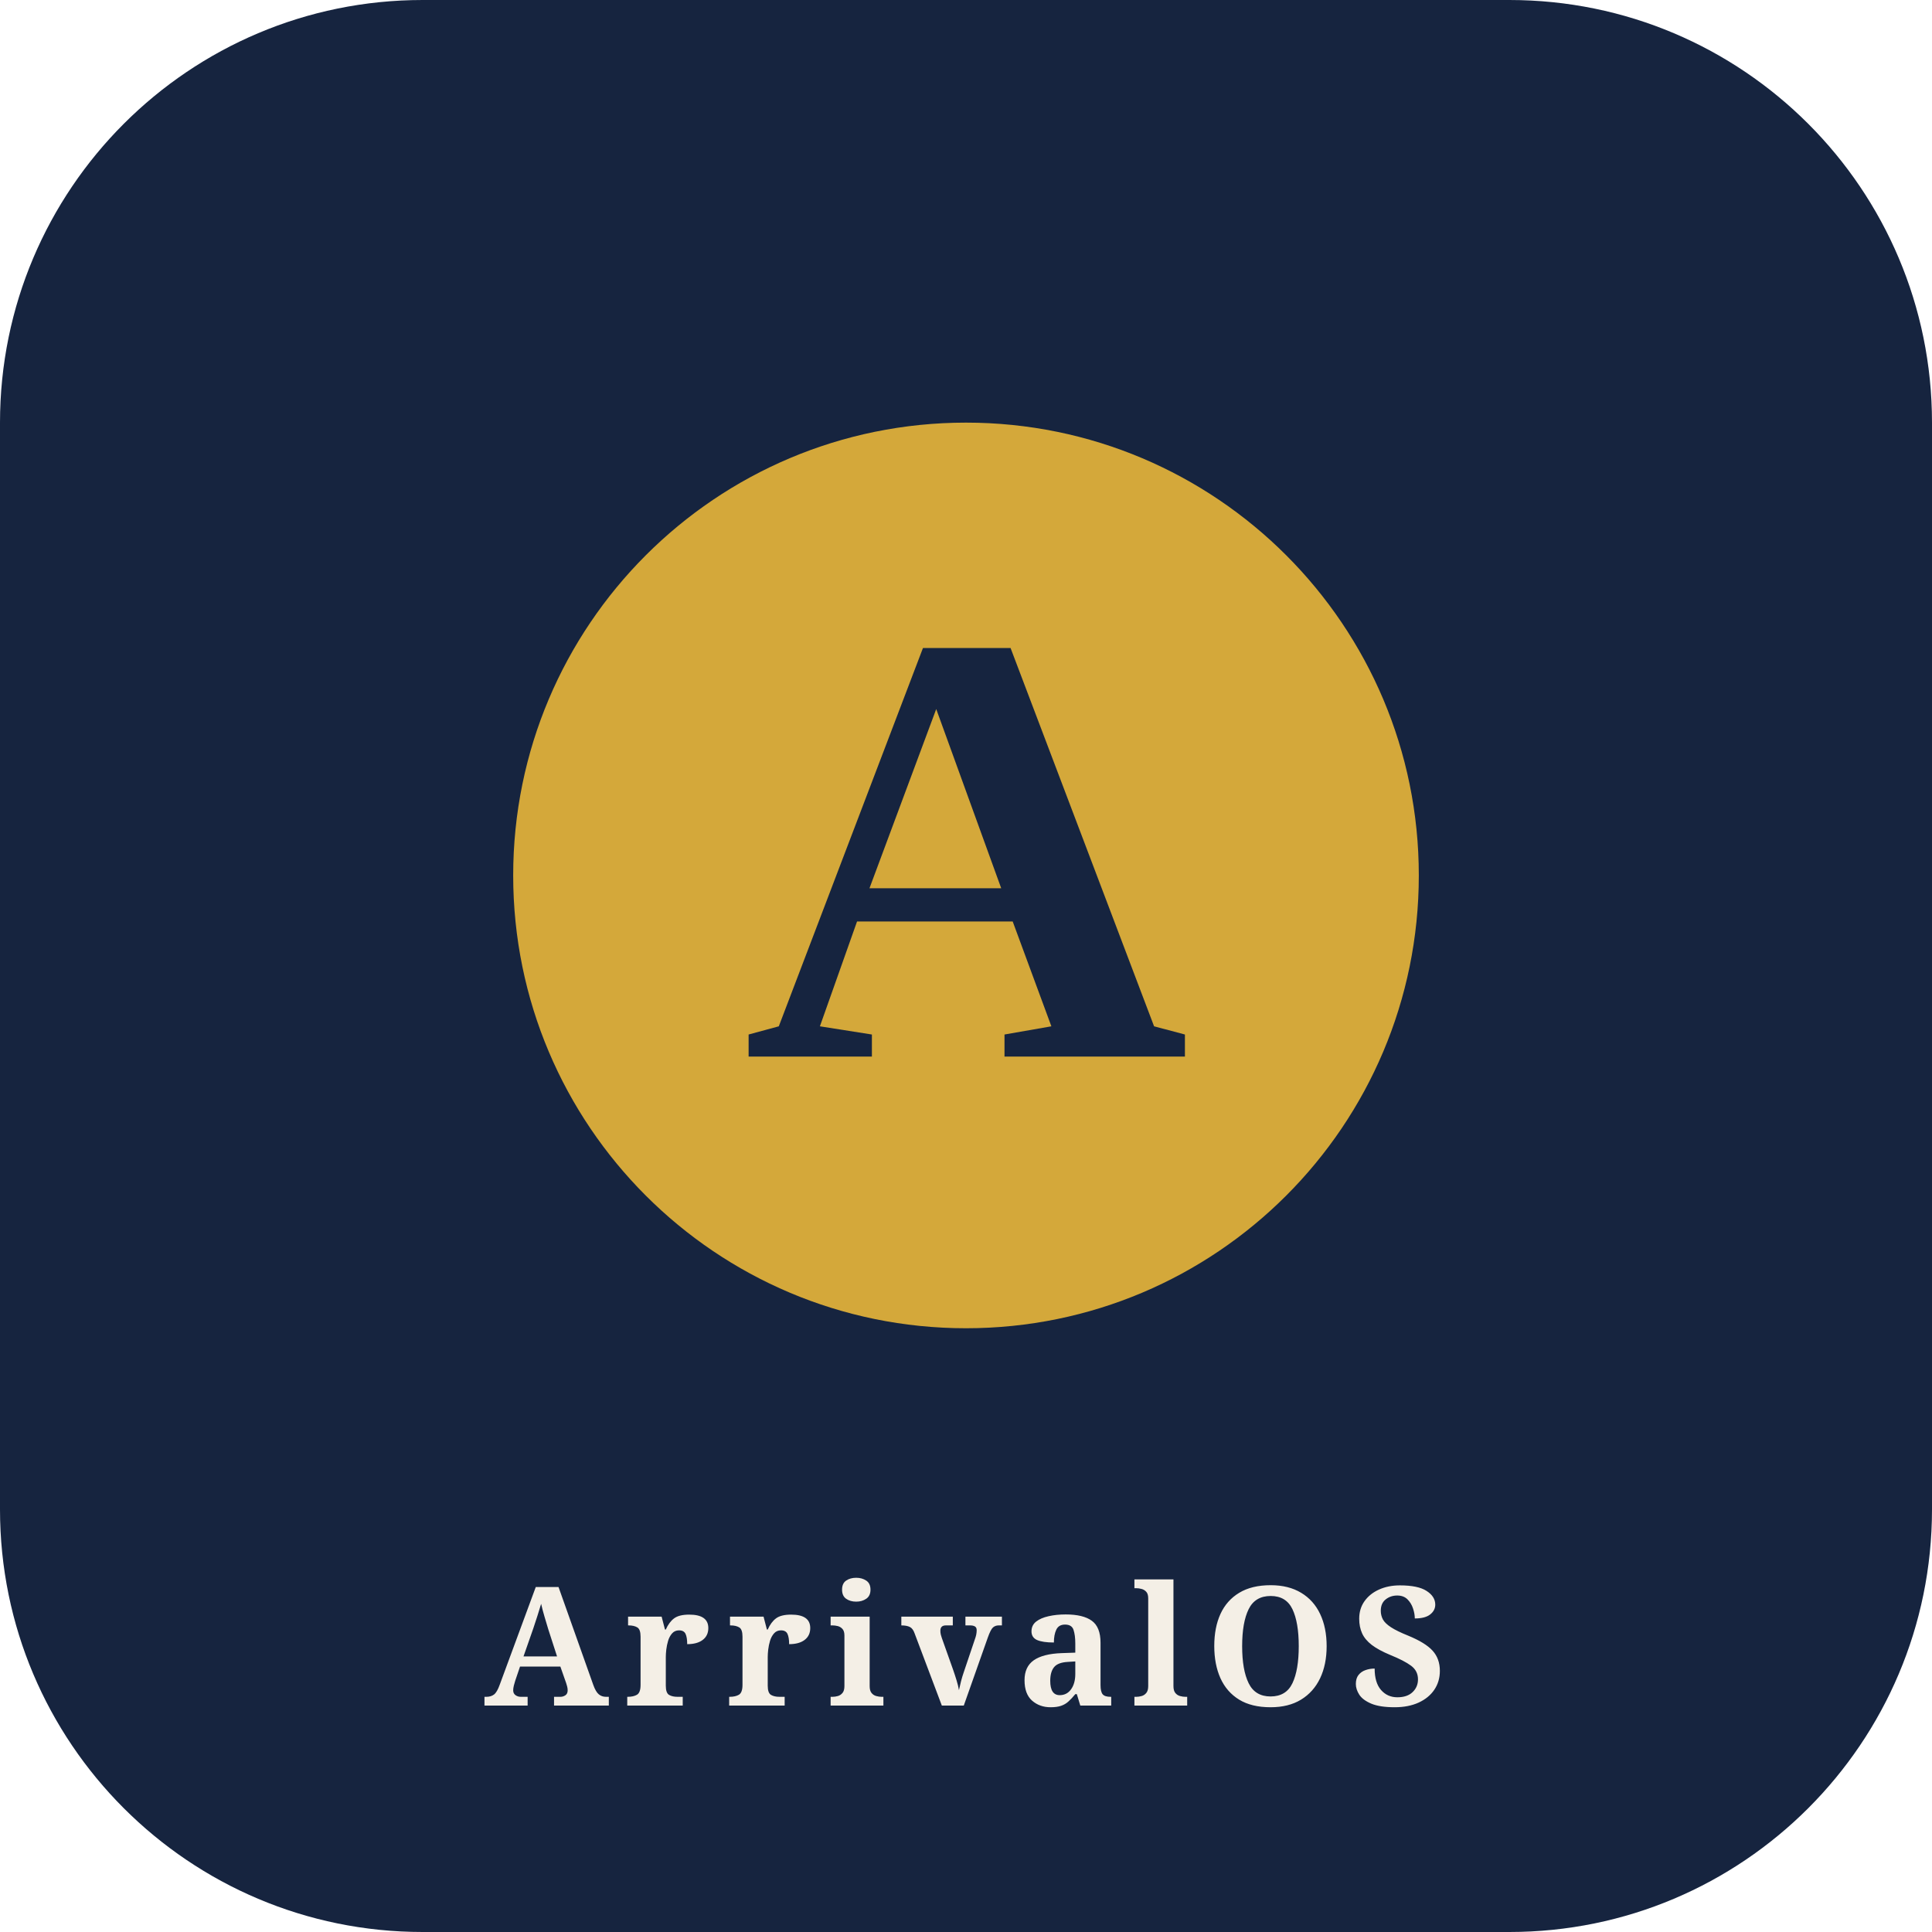
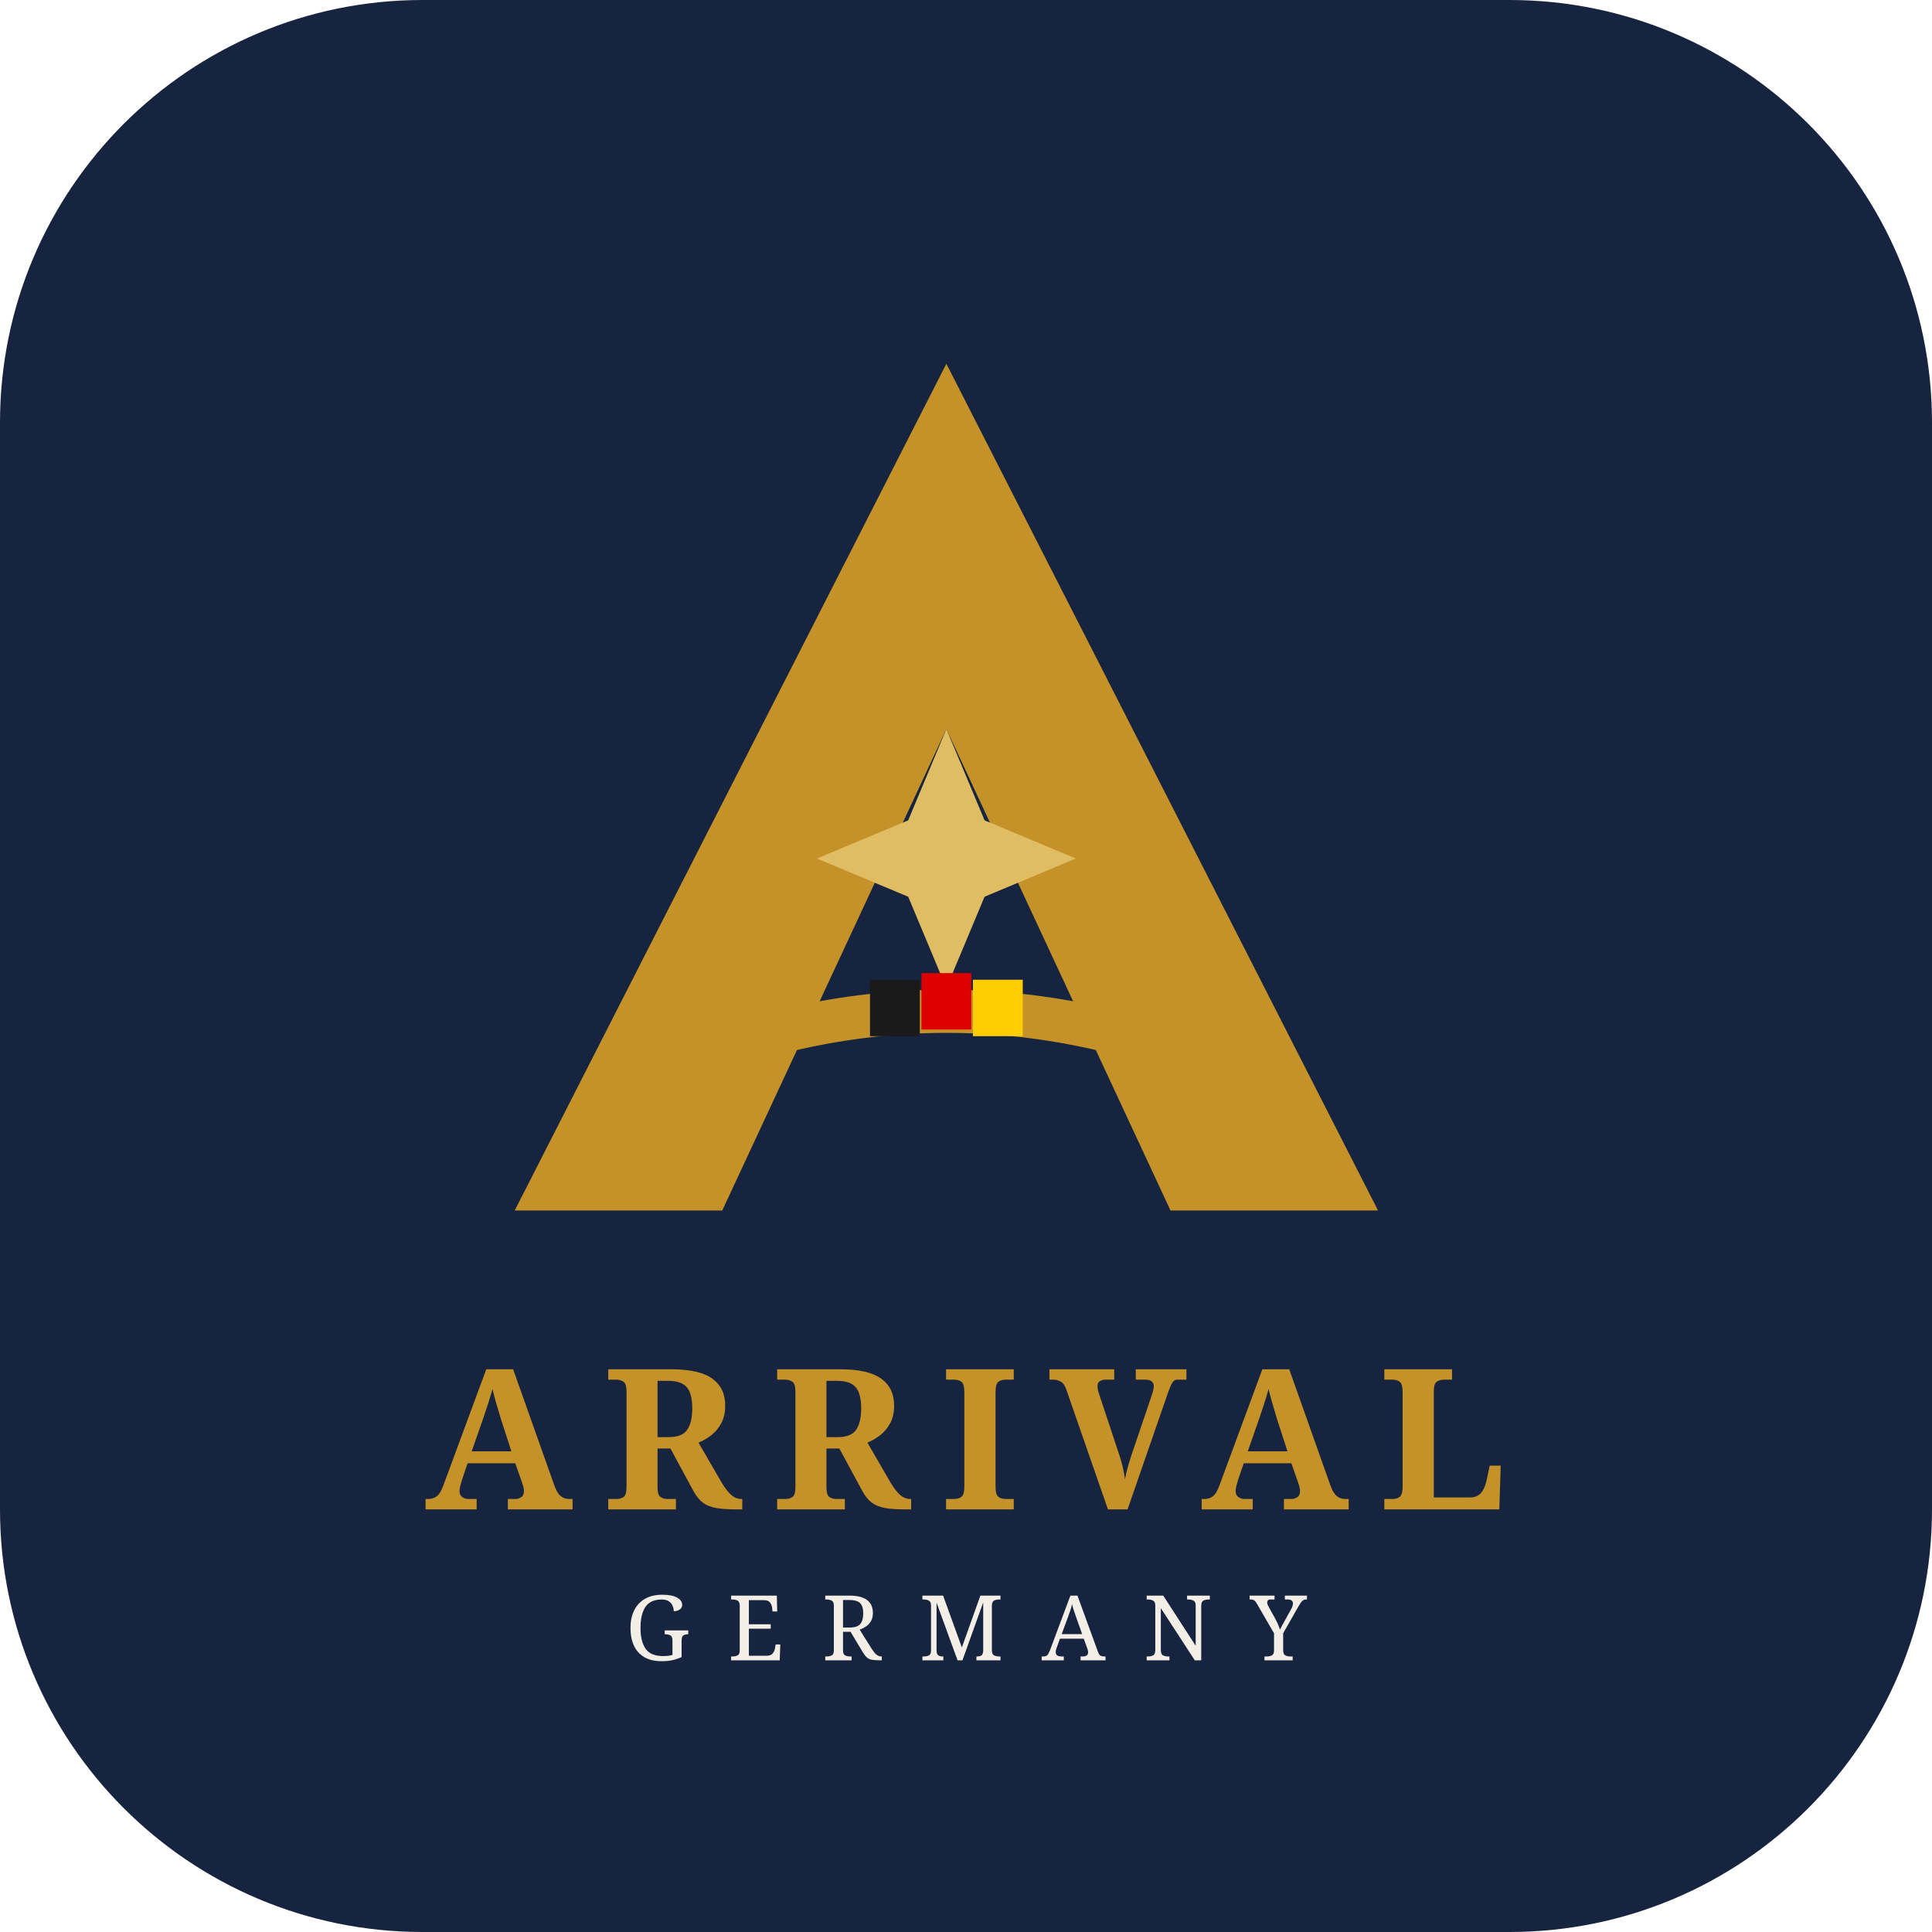
<svg xmlns="http://www.w3.org/2000/svg" viewBox="0 0 512 512" width="512" height="512">
  <rect width="512" height="512" rx="112" fill="#16243F" />
-   <circle cx="256" cy="232" r="120" fill="#d4a83a" />
-   <text x="256" y="280" text-anchor="middle" font-family="Georgia,'Times New Roman',serif" font-size="164" font-weight="700" fill="#16243F">A</text>
-   <text x="256" y="452" text-anchor="middle" font-family="Georgia, serif" font-size="44" font-weight="600" fill="#F4EFE6" letter-spacing="4">ArrivalOS</text>
+   <g transform="translate(110 70) scale(4.4)">
+     <path d="M32 6 L58 57 L45.5 57 L32 28 L18.5 57 L6 57 Z" fill="#c49228" />
+     <path d="M32 28 l2.3 5.5 5.5 2.3 -5.5 2.3 -2.3 5.5 -2.3 -5.5 -5.5 -2.3 5.5 -2.3 Z" fill="#e0bd62" />
+     <path d="M14 49 Q32 41 50 49" fill="none" stroke="#c49228" stroke-width="2.6" stroke-linecap="round" />
+     <rect x="27.4" y="43.1" width="3" height="3.4" fill="#1a1a1a" />
+     <rect x="30.5" y="42.7" width="3" height="3.4" fill="#DD0000" />
+     <rect x="33.6" y="43.1" width="3" height="3.4" fill="#FFCE00" />
+   </g>
+   <text x="256" y="400" text-anchor="middle" font-family="Georgia, serif" font-size="52" font-weight="700" fill="#c49228" letter-spacing="8">ARRIVAL</text>
+   <text x="256" y="440" text-anchor="middle" font-family="Georgia, serif" font-size="24" font-weight="500" fill="#F4EFE6" letter-spacing="10">GERMANY</text>
</svg>
